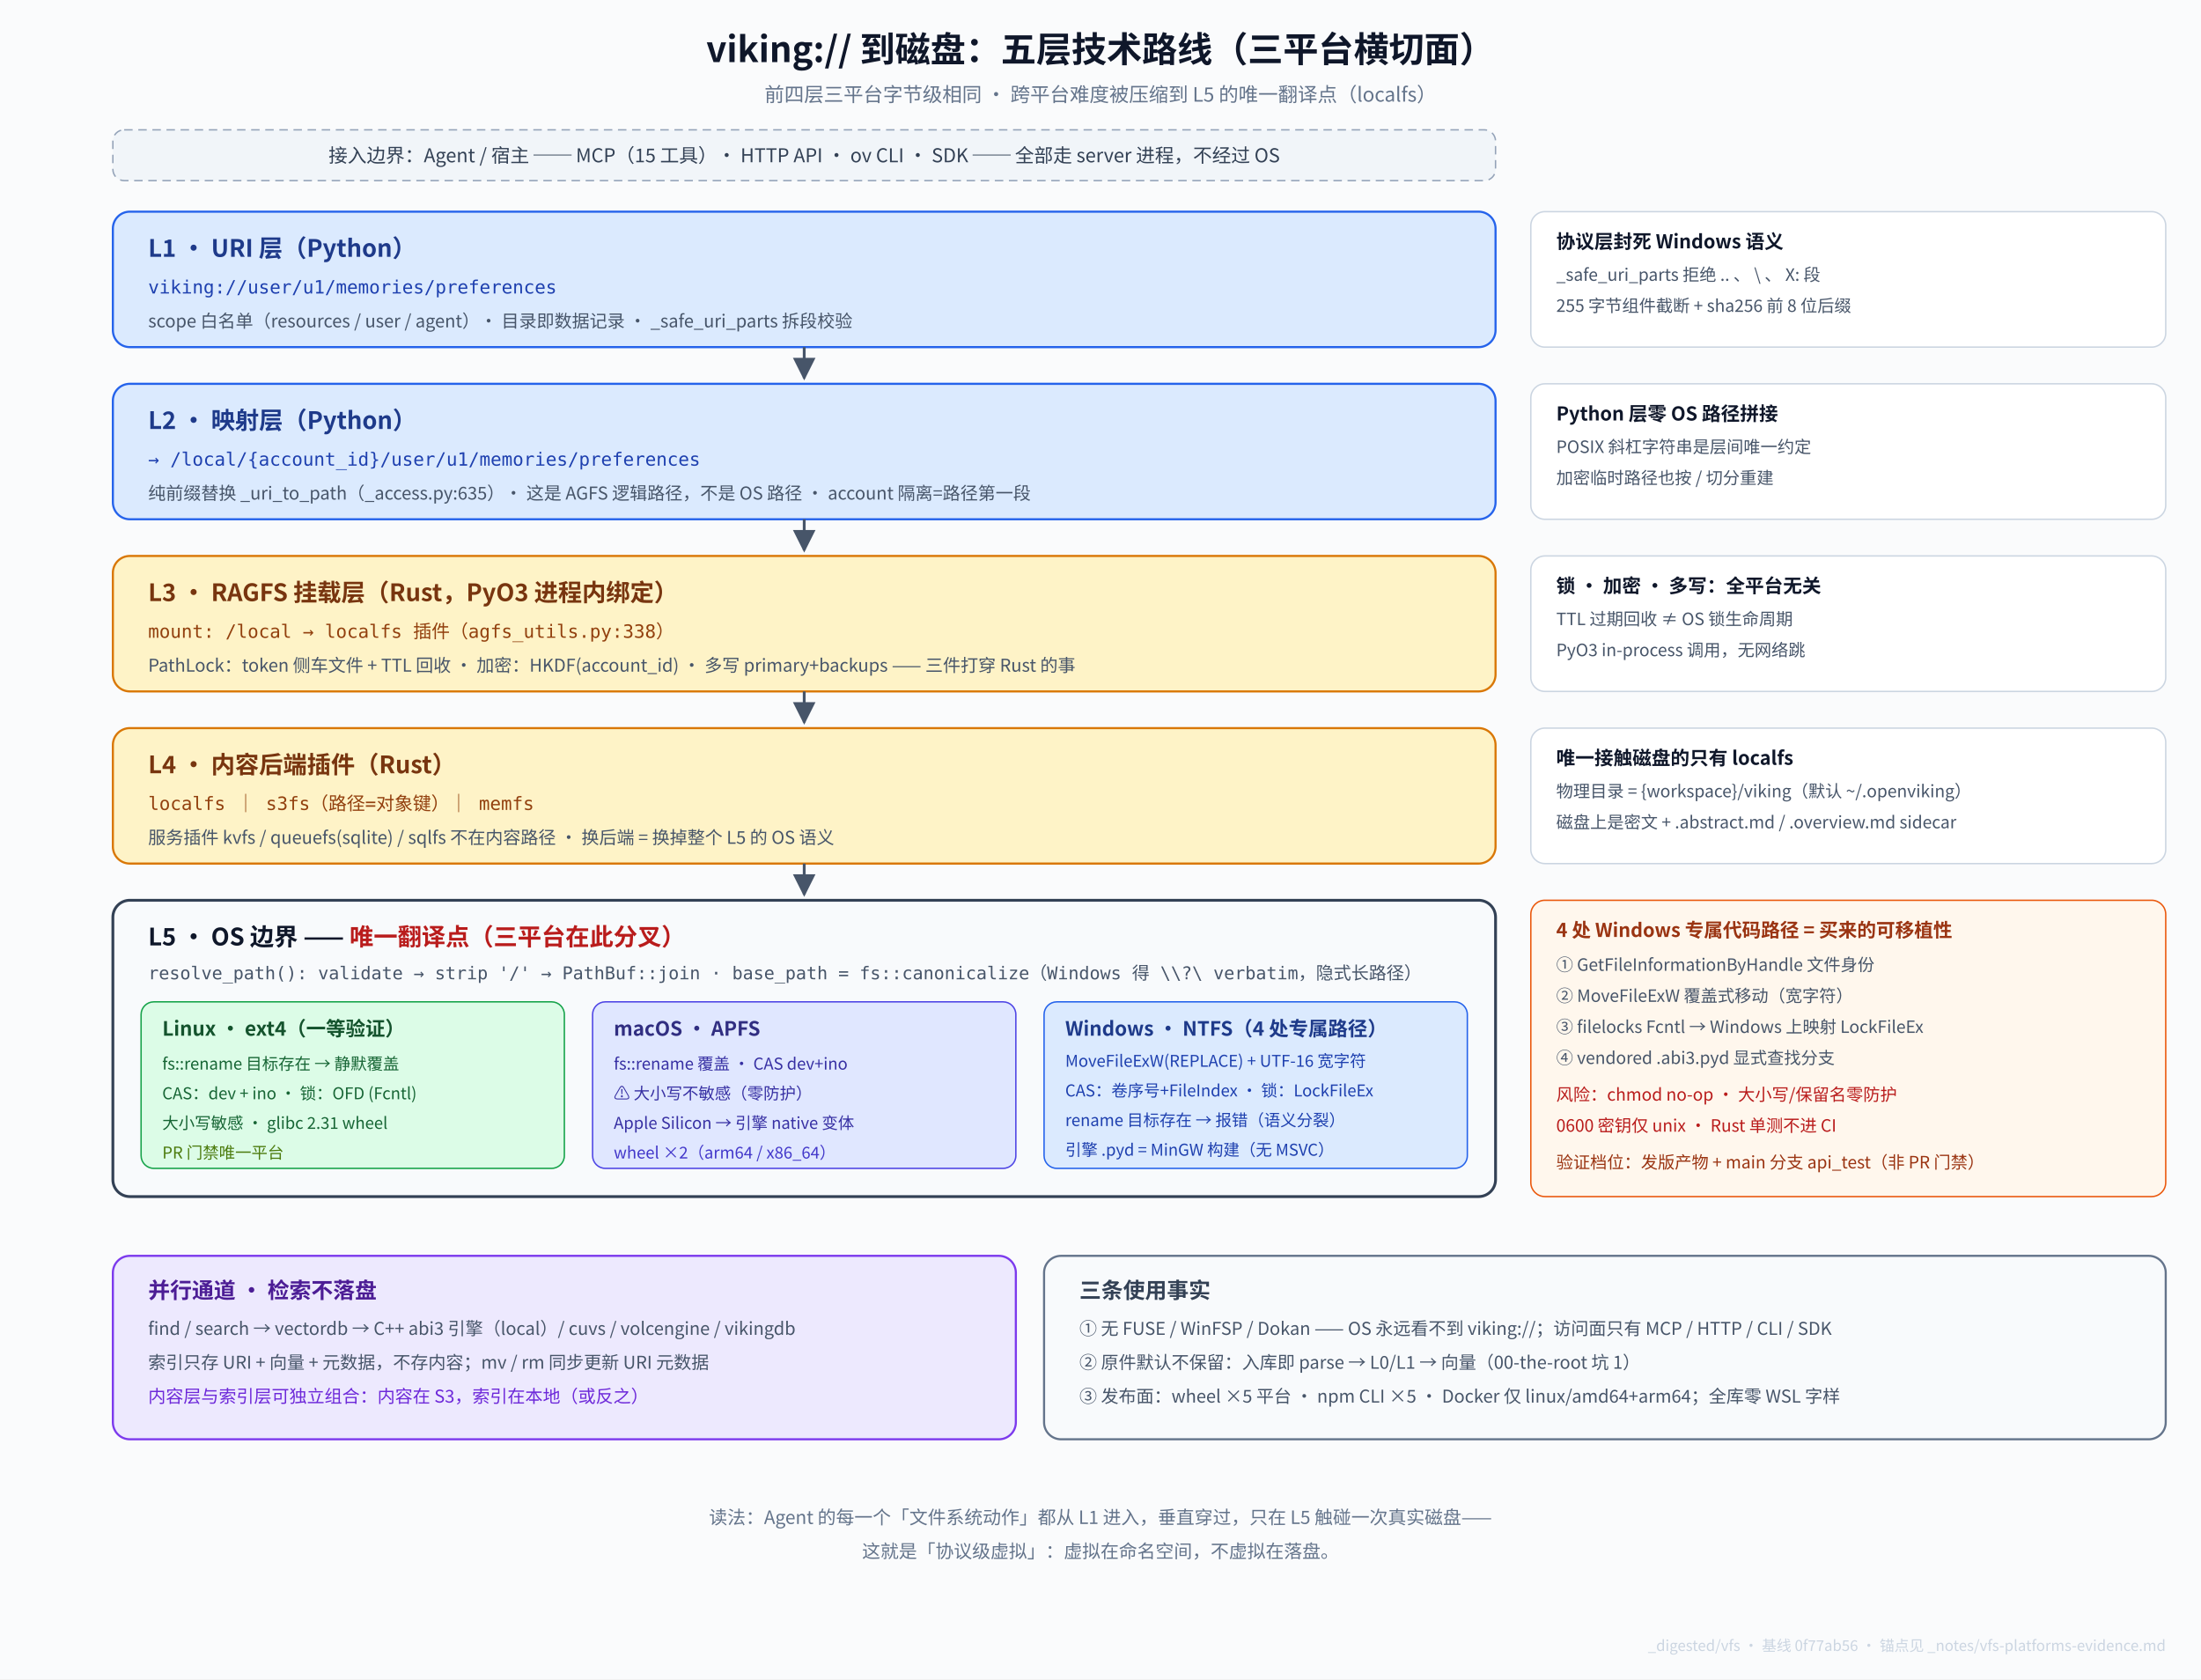
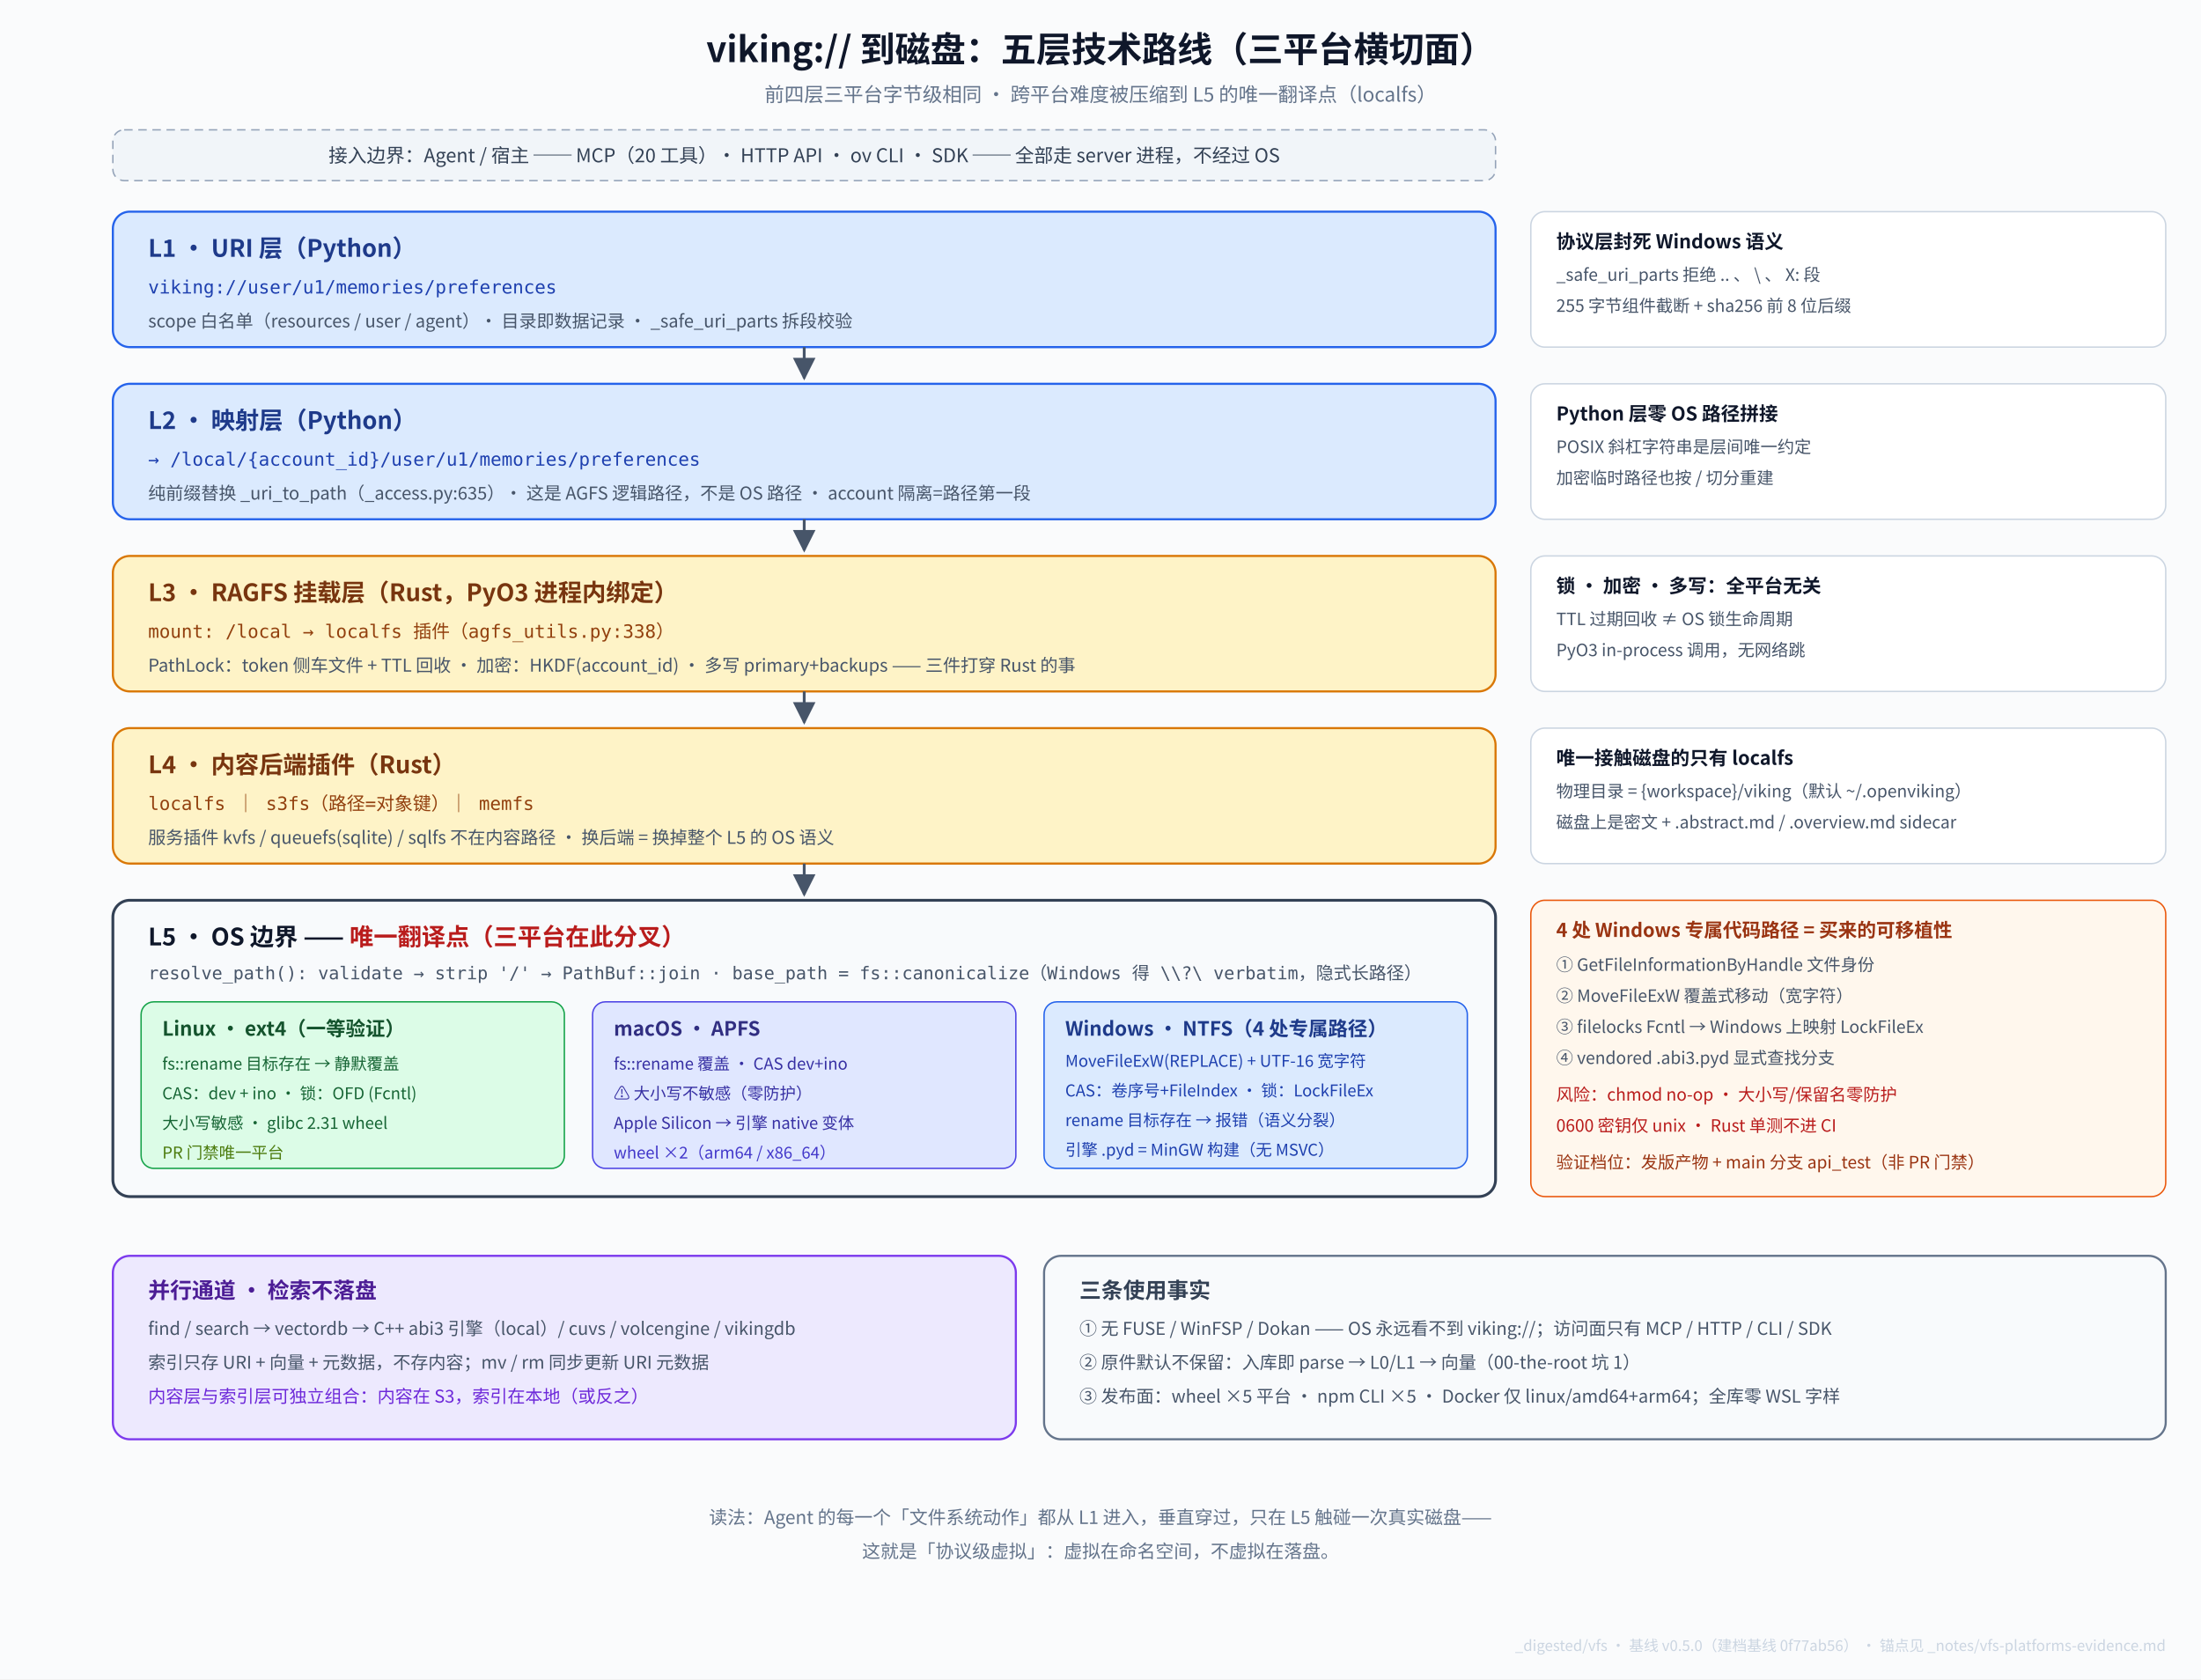
<svg xmlns="http://www.w3.org/2000/svg" viewBox="0 0 1560 1190" font-family="'PingFang SC','Hiragino Sans GB','Microsoft YaHei','Noto Sans CJK SC',sans-serif">
  <defs>
    <marker id="arr2" viewBox="0 0 10 10" refX="9" refY="5" markerWidth="8" markerHeight="8" orient="auto-start-reverse">
      <path d="M 0 0 L 10 5 L 0 10 z" fill="#475569" />
    </marker>
  </defs>
  <rect x="0" y="0" width="1560" height="1190" fill="#fafbfc" />
  <text x="780" y="44" text-anchor="middle" font-size="25" font-weight="bold" fill="#0f172a">viking:// 到磁盘：五层技术路线（三平台横切面）</text>
  <text x="780" y="72" text-anchor="middle" font-size="14" fill="#64748b">前四层三平台字节级相同 · 跨平台难度被压缩到 L5 的唯一翻译点（localfs）</text>
  <rect x="80" y="92" width="980" height="36" rx="8" fill="#f1f5f9" stroke="#94a3b8" stroke-dasharray="6 4" />
-   <text x="570" y="115" text-anchor="middle" font-size="13.5" fill="#334155">接入边界：Agent / 宿主 ── MCP（15 工具）· HTTP API · ov CLI · SDK ── 全部走 server 进程，不经过 OS</text>
+   <text x="570" y="115" text-anchor="middle" font-size="13.5" fill="#334155">接入边界：Agent / 宿主 ── MCP（20 工具）· HTTP API · ov CLI · SDK ── 全部走 server 进程，不经过 OS</text>
  <rect x="80" y="150" width="980" height="96" rx="12" fill="#dbeafe" stroke="#2563eb" stroke-width="1.5" />
  <text x="105" y="182" font-size="17" font-weight="bold" fill="#1e3a8a">L1 · URI 层（Python）</text>
  <text x="105" y="208" font-size="13" fill="#1e40af" font-family="'SF Mono',Consolas,monospace">viking://user/u1/memories/preferences</text>
  <text x="105" y="232" font-size="12.5" fill="#475569">scope 白名单（resources / user / agent）· 目录即数据记录 · _safe_uri_parts 拆段校验</text>
  <line x1="570" y1="246" x2="570" y2="268" stroke="#475569" stroke-width="2" marker-end="url(#arr2)" />
  <rect x="80" y="272" width="980" height="96" rx="12" fill="#dbeafe" stroke="#2563eb" stroke-width="1.5" />
  <text x="105" y="304" font-size="17" font-weight="bold" fill="#1e3a8a">L2 · 映射层（Python）</text>
  <text x="105" y="330" font-size="13" fill="#1e40af" font-family="'SF Mono',Consolas,monospace">→ /local/{account_id}/user/u1/memories/preferences</text>
  <text x="105" y="354" font-size="12.5" fill="#475569">纯前缀替换 _uri_to_path（_access.py:635）· 这是 AGFS 逻辑路径，不是 OS 路径 · account 隔离=路径第一段</text>
  <line x1="570" y1="368" x2="570" y2="390" stroke="#475569" stroke-width="2" marker-end="url(#arr2)" />
  <rect x="80" y="394" width="980" height="96" rx="12" fill="#fef3c7" stroke="#d97706" stroke-width="1.5" />
  <text x="105" y="426" font-size="17" font-weight="bold" fill="#78350f">L3 · RAGFS 挂载层（Rust，PyO3 进程内绑定）</text>
  <text x="105" y="452" font-size="13" fill="#92400e" font-family="'SF Mono',Consolas,monospace">mount: /local → localfs 插件（agfs_utils.py:338）</text>
  <text x="105" y="476" font-size="12.5" fill="#475569">PathLock：token 侧车文件 + TTL 回收 · 加密：HKDF(account_id) · 多写 primary+backups —— 三件打穿 Rust 的事</text>
  <line x1="570" y1="490" x2="570" y2="512" stroke="#475569" stroke-width="2" marker-end="url(#arr2)" />
  <rect x="80" y="516" width="980" height="96" rx="12" fill="#fef3c7" stroke="#d97706" stroke-width="1.5" />
  <text x="105" y="548" font-size="17" font-weight="bold" fill="#78350f">L4 · 内容后端插件（Rust）</text>
  <text x="105" y="574" font-size="13" fill="#92400e" font-family="'SF Mono',Consolas,monospace">localfs ｜ s3fs（路径=对象键）｜ memfs</text>
  <text x="105" y="598" font-size="12.5" fill="#475569">服务插件 kvfs / queuefs(sqlite) / sqlfs 不在内容路径 · 换后端 = 换掉整个 L5 的 OS 语义</text>
  <line x1="570" y1="612" x2="570" y2="634" stroke="#475569" stroke-width="2" marker-end="url(#arr2)" />
  <rect x="80" y="638" width="980" height="210" rx="12" fill="#f8fafc" stroke="#334155" stroke-width="2" />
  <text x="105" y="670" font-size="17" font-weight="bold" fill="#0f172a">L5 · OS 边界 —— <tspan fill="#b91c1c">唯一翻译点（三平台在此分叉）</tspan>
  </text>
  <text x="105" y="694" font-size="12.5" fill="#475569" font-family="'SF Mono',Consolas,monospace">resolve_path(): validate → strip '/' → PathBuf::join · base_path = fs::canonicalize（Windows 得 \\?\ verbatim，隐式长路径）</text>
  <g font-size="11.5">
    <rect x="100" y="710" width="300" height="118" rx="9" fill="#dcfce7" stroke="#16a34a" />
    <text x="115" y="734" font-size="14" font-weight="bold" fill="#14532d">Linux · ext4（一等验证）</text>
    <text x="115" y="758" fill="#166534">fs::rename 目标存在 → 静默覆盖</text>
    <text x="115" y="779" fill="#166534">CAS：dev + ino · 锁：OFD (Fcntl)</text>
    <text x="115" y="800" fill="#166534">大小写敏感 · glibc 2.31 wheel</text>
    <text x="115" y="821" fill="#4d7c0f">PR 门禁唯一平台</text>
    <rect x="420" y="710" width="300" height="118" rx="9" fill="#e0e7ff" stroke="#4f46e5" />
    <text x="435" y="734" font-size="14" font-weight="bold" fill="#312e81">macOS · APFS</text>
    <text x="435" y="758" fill="#3730a3">fs::rename 覆盖 · CAS dev+ino</text>
    <text x="435" y="779" fill="#3730a3">⚠ 大小写不敏感（零防护）</text>
    <text x="435" y="800" fill="#3730a3">Apple Silicon → 引擎 native 变体</text>
    <text x="435" y="821" fill="#4338ca">wheel ×2（arm64 / x86_64）</text>
    <rect x="740" y="710" width="300" height="118" rx="9" fill="#dbeafe" stroke="#2563eb" />
    <text x="755" y="734" font-size="14" font-weight="bold" fill="#1e3a8a">Windows · NTFS（4 处专属路径）</text>
    <text x="755" y="756" fill="#1e40af">MoveFileExW(REPLACE) + UTF-16 宽字符</text>
    <text x="755" y="777" fill="#1e40af">CAS：卷序号+FileIndex · 锁：LockFileEx</text>
    <text x="755" y="798" fill="#1e40af">rename 目标存在 → 报错（语义分裂）</text>
    <text x="755" y="819" fill="#1e40af">引擎 .pyd = MinGW 构建（无 MSVC）</text>
  </g>
  <g font-size="12" fill="#475569">
    <rect x="1085" y="150" width="450" height="96" rx="10" fill="#ffffff" stroke="#cbd5e1" />
    <text x="1103" y="176" font-weight="bold" fill="#0f172a" font-size="13.5">协议层封死 Windows 语义</text>
    <text x="1103" y="199">_safe_uri_parts 拒绝 .. 、 \ 、 X: 段</text>
    <text x="1103" y="221">255 字节组件截断 + sha256 前 8 位后缀</text>
    <rect x="1085" y="272" width="450" height="96" rx="10" fill="#ffffff" stroke="#cbd5e1" />
    <text x="1103" y="298" font-weight="bold" fill="#0f172a" font-size="13.5">Python 层零 OS 路径拼接</text>
    <text x="1103" y="321">POSIX 斜杠字符串是层间唯一约定</text>
    <text x="1103" y="343">加密临时路径也按 / 切分重建</text>
    <rect x="1085" y="394" width="450" height="96" rx="10" fill="#ffffff" stroke="#cbd5e1" />
    <text x="1103" y="420" font-weight="bold" fill="#0f172a" font-size="13.5">锁 · 加密 · 多写：全平台无关</text>
    <text x="1103" y="443">TTL 过期回收 ≠ OS 锁生命周期</text>
    <text x="1103" y="465">PyO3 in-process 调用，无网络跳</text>
    <rect x="1085" y="516" width="450" height="96" rx="10" fill="#ffffff" stroke="#cbd5e1" />
    <text x="1103" y="542" font-weight="bold" fill="#0f172a" font-size="13.5">唯一接触磁盘的只有 localfs</text>
    <text x="1103" y="565">物理目录 = {workspace}/viking（默认 ~/.openviking）</text>
    <text x="1103" y="587">磁盘上是密文 + .abstract.md / .overview.md sidecar</text>
    <rect x="1085" y="638" width="450" height="210" rx="10" fill="#fff7ed" stroke="#ea580c" />
    <text x="1103" y="664" font-weight="bold" fill="#9a3412" font-size="13.5">4 处 Windows 专属代码路径 = 买来的可移植性</text>
    <text x="1103" y="688">① GetFileInformationByHandle 文件身份</text>
    <text x="1103" y="710">② MoveFileExW 覆盖式移动（宽字符）</text>
    <text x="1103" y="732">③ filelocks Fcntl → Windows 上映射 LockFileEx</text>
    <text x="1103" y="754">④ vendored .abi3.pyd 显式查找分支</text>
    <text x="1103" y="780" fill="#b91c1c">风险：chmod no-op · 大小写/保留名零防护</text>
    <text x="1103" y="802" fill="#b91c1c">0600 密钥仅 unix · Rust 单测不进 CI</text>
    <text x="1103" y="828" fill="#9a3412">验证档位：发版产物 + main 分支 api_test（非 PR 门禁）</text>
  </g>
  <rect x="80" y="890" width="640" height="130" rx="12" fill="#ede9fe" stroke="#7c3aed" stroke-width="1.5" />
  <text x="105" y="920" font-size="15.5" font-weight="bold" fill="#4c1d95">并行通道 · 检索不落盘</text>
  <text x="105" y="946" font-size="12.5" fill="#475569">find / search → vectordb → C++ abi3 引擎（local）/ cuvs / volcengine / vikingdb</text>
  <text x="105" y="970" font-size="12.5" fill="#475569">索引只存 URI + 向量 + 元数据，不存内容；mv / rm 同步更新 URI 元数据</text>
  <text x="105" y="994" font-size="12.5" fill="#6d28d9">内容层与索引层可独立组合：内容在 S3，索引在本地（或反之）</text>
  <rect x="740" y="890" width="795" height="130" rx="12" fill="#f8fafc" stroke="#64748b" stroke-width="1.5" />
  <text x="765" y="920" font-size="15.5" font-weight="bold" fill="#334155">三条使用事实</text>
  <text x="765" y="946" font-size="12.5" fill="#475569">① 无 FUSE / WinFSP / Dokan —— OS 永远看不到 viking://；访问面只有 MCP / HTTP / CLI / SDK</text>
  <text x="765" y="970" font-size="12.5" fill="#475569">② 原件默认不保留：入库即 parse → L0/L1 → 向量（00-the-root 坑 1）</text>
  <text x="765" y="994" font-size="12.5" fill="#475569">③ 发布面：wheel ×5 平台 · npm CLI ×5 · Docker 仅 linux/amd64+arm64；全库零 WSL 字样</text>
  <text x="780" y="1080" text-anchor="middle" font-size="13" fill="#64748b">读法：Agent 的每一个「文件系统动作」都从 L1 进入，垂直穿过，只在 L5 触碰一次真实磁盘——</text>
  <text x="780" y="1104" text-anchor="middle" font-size="13" fill="#64748b">这就是「协议级虚拟」：虚拟在命名空间，不虚拟在落盘。</text>
-   <text x="1535" y="1170" text-anchor="end" font-size="10.5" fill="#cbd5e1">_digested/vfs · 基线 0f77ab56 · 锚点见 _notes/vfs-platforms-evidence.md</text>
+   <text x="1535" y="1170" text-anchor="end" font-size="10.5" fill="#cbd5e1">_digested/vfs · 基线 v0.5.0（建档基线 0f77ab56） · 锚点见 _notes/vfs-platforms-evidence.md</text>
</svg>
